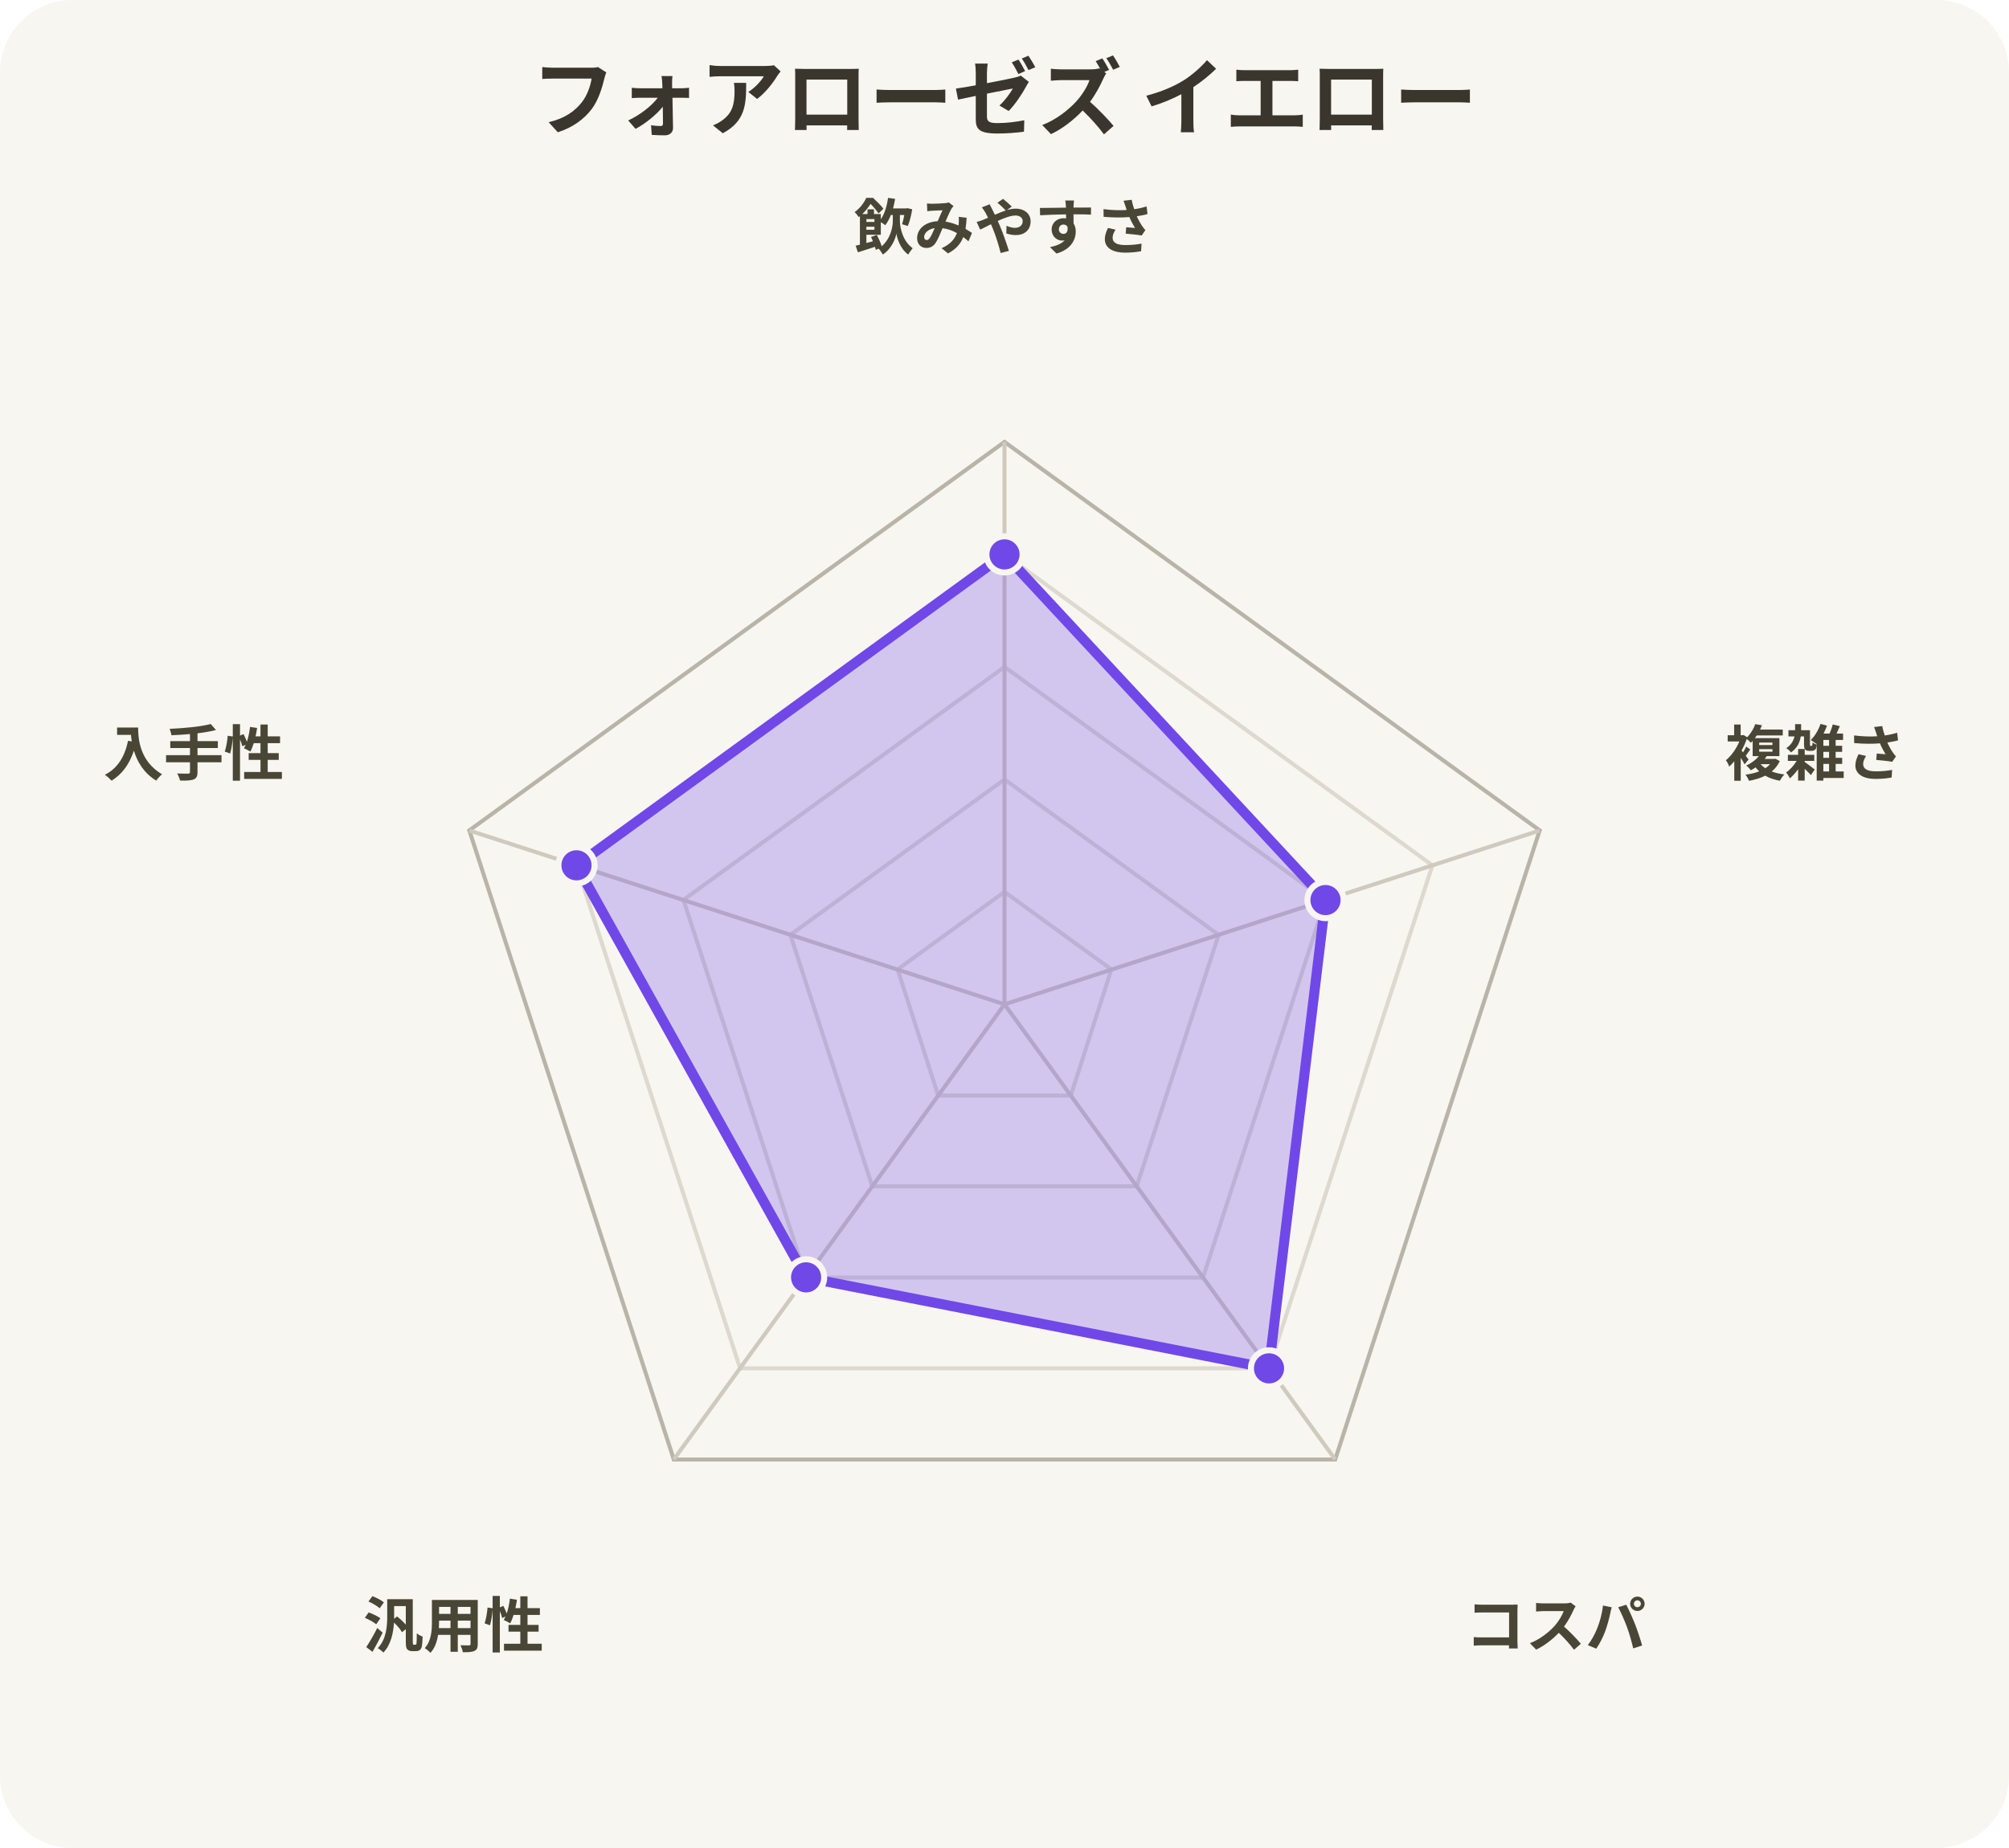
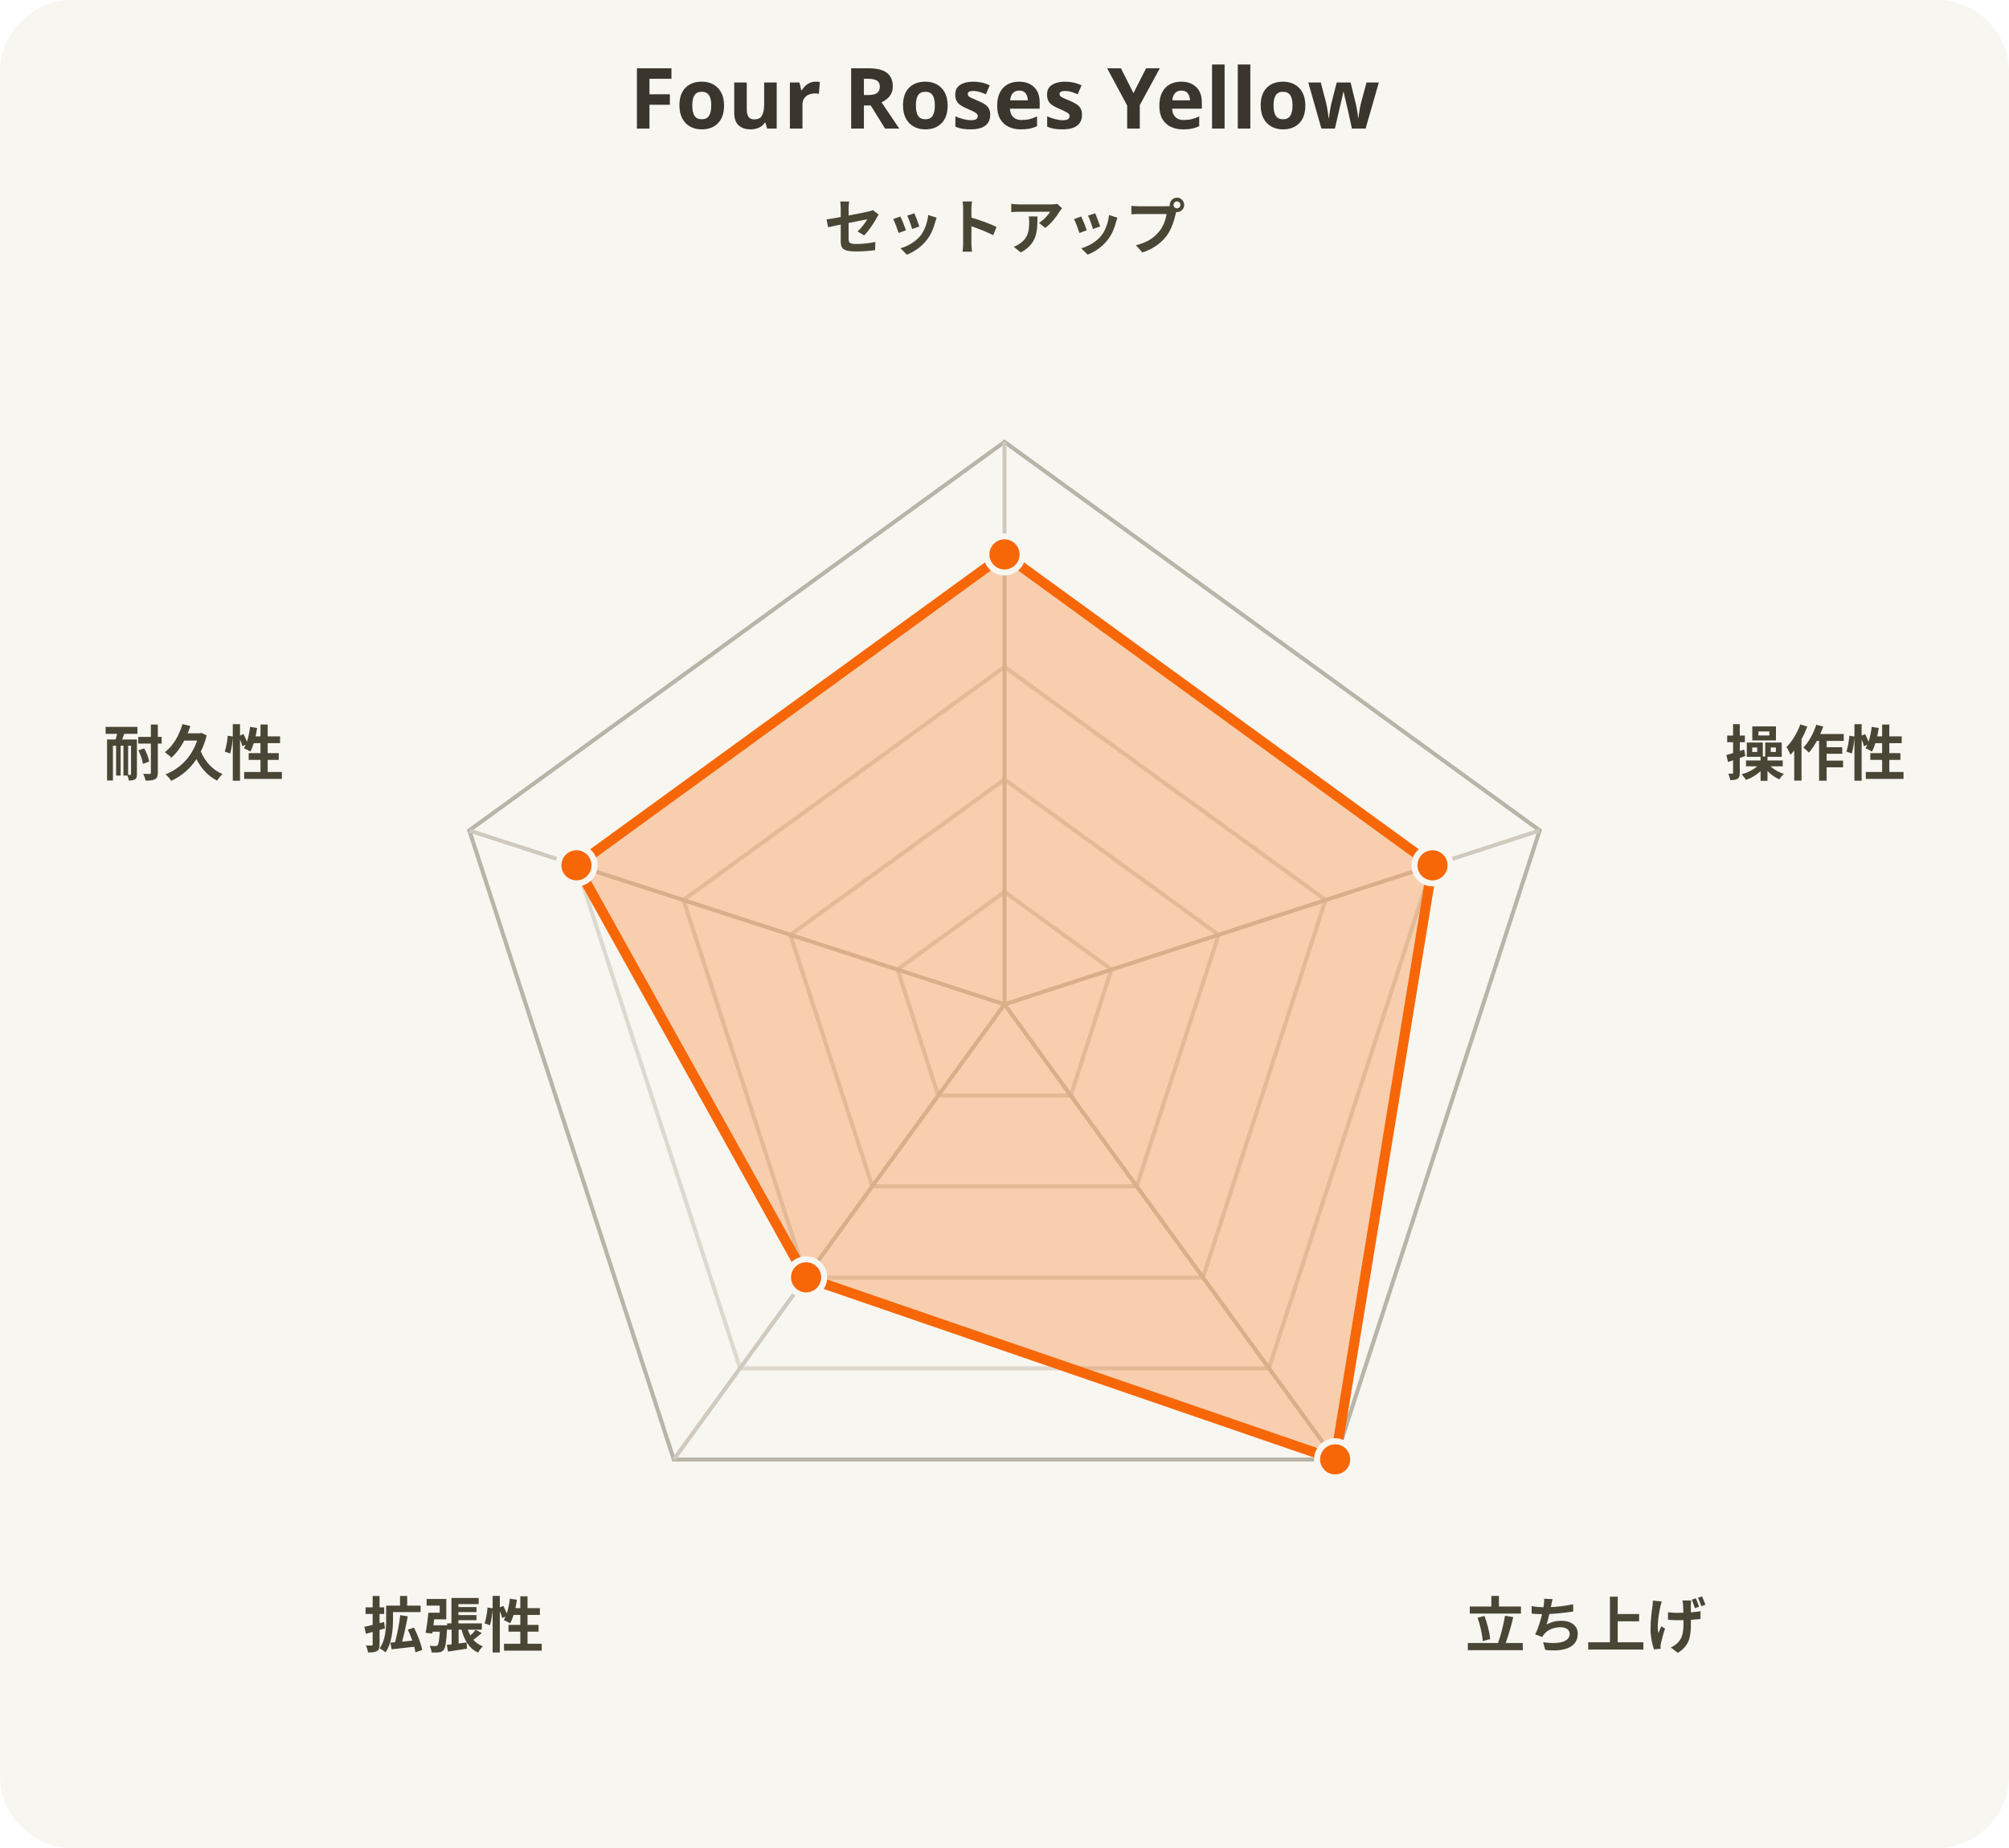
<svg xmlns="http://www.w3.org/2000/svg" viewBox="0 0 500 460" font-family="'Hiragino Sans','Noto Sans JP',sans-serif">
  <rect x="0" y="0" width="500" height="460" rx="18" fill="#F8F6F1" />
-   <text x="250" y="32" text-anchor="middle" font-size="21" font-weight="700" fill="#3A362E">フォアローゼズ イエロー</text>
+   <text x="250" y="32" text-anchor="middle" font-size="21" font-weight="700" fill="#3A362E">Four Roses Yellow</text>
  <polygon points="250.0,222.0 276.6,241.3 266.5,272.7 233.5,272.7 223.4,241.3 " fill="none" stroke="#DDD9CF" stroke-width="1" />
  <polygon points="250.0,194.0 303.3,232.7 282.9,295.3 217.1,295.3 196.7,232.7 " fill="none" stroke="#DDD9CF" stroke-width="1" />
  <polygon points="250.0,166.0 329.9,224.0 299.4,318.0 200.6,318.0 170.1,224.0 " fill="none" stroke="#DDD9CF" stroke-width="1" />
  <polygon points="250.0,138.0 356.5,215.4 315.8,340.6 184.2,340.6 143.5,215.4 " fill="none" stroke="#DDD9CF" stroke-width="1" />
  <polygon points="250.0,110.0 383.2,206.7 332.3,363.3 167.7,363.3 116.8,206.7 " fill="none" stroke="#B9B4A8" stroke-width="1" />
  <line x1="250" y1="250" x2="250" y2="110" stroke="#CFCABD" stroke-width="1" />
  <line x1="250" y1="250" x2="383.154" y2="206.74" stroke="#CFCABD" stroke-width="1" />
  <line x1="250" y1="250" x2="332.292" y2="363.26" stroke="#CFCABD" stroke-width="1" />
  <line x1="250" y1="250" x2="167.708" y2="363.26" stroke="#CFCABD" stroke-width="1" />
  <line x1="250" y1="250" x2="116.846" y2="206.74" stroke="#CFCABD" stroke-width="1" />
-   <text x="250" y="62" text-anchor="middle" font-size="15" font-weight="600" fill="#4A4636">飲みやすさ</text>
-   <text x="429.296" y="192.998" text-anchor="start" font-size="15" font-weight="600" fill="#4A4636">複雑さ</text>
-   <text x="364.628" y="410.002" text-anchor="start" font-size="15" font-weight="600" fill="#4A4636">コスパ</text>
-   <text x="135.372" y="410.002" text-anchor="end" font-size="15" font-weight="600" fill="#4A4636">汎用性</text>
-   <text x="70.704" y="192.998" text-anchor="end" font-size="15" font-weight="600" fill="#4A4636">入手性</text>
-   <polygon points="250.0,138.0 329.9,224.0 315.8,340.6 200.6,318.0 143.5,215.4 " fill="#7048E8" fill-opacity="0.28" stroke="#7048E8" stroke-width="2.5" stroke-linejoin="round" />
-   <circle cx="250" cy="138" r="4.5" fill="#7048E8" stroke="#F8F6F1" stroke-width="1.5" />
-   <circle cx="329.892" cy="224.044" r="4.5" fill="#7048E8" stroke="#F8F6F1" stroke-width="1.5" />
-   <circle cx="315.834" cy="340.608" r="4.5" fill="#7048E8" stroke="#F8F6F1" stroke-width="1.5" />
-   <circle cx="200.625" cy="317.956" r="4.5" fill="#7048E8" stroke="#F8F6F1" stroke-width="1.5" />
-   <circle cx="143.477" cy="215.392" r="4.5" fill="#7048E8" stroke="#F8F6F1" stroke-width="1.5" />
+   <text x="250" y="62" text-anchor="middle" font-size="15" font-weight="600" fill="#4A4636">セットアップ</text>
+   <text x="429.296" y="192.998" text-anchor="start" font-size="15" font-weight="600" fill="#4A4636">操作性</text>
+   <text x="364.628" y="410.002" text-anchor="start" font-size="15" font-weight="600" fill="#4A4636">立ち上げ</text>
+   <text x="135.372" y="410.002" text-anchor="end" font-size="15" font-weight="600" fill="#4A4636">拡張性</text>
+   <text x="70.704" y="192.998" text-anchor="end" font-size="15" font-weight="600" fill="#4A4636">耐久性</text>
+   <polygon points="250.0,138.0 356.5,215.4 332.3,363.3 200.6,318.0 143.5,215.4" fill="#F76707" fill-opacity="0.28" stroke="#F76707" stroke-width="2.5" stroke-linejoin="round" />
+   <circle cx="250" cy="138" r="4.5" fill="#F76707" stroke="#F8F6F1" stroke-width="1.5" />
+   <circle cx="356.523" cy="215.392" r="4.5" fill="#F76707" stroke="#F8F6F1" stroke-width="1.5" />
+   <circle cx="332.292" cy="363.26" r="4.5" fill="#F76707" stroke="#F8F6F1" stroke-width="1.5" />
+   <circle cx="200.625" cy="317.956" r="4.5" fill="#F76707" stroke="#F8F6F1" stroke-width="1.5" />
+   <circle cx="143.477" cy="215.392" r="4.5" fill="#F76707" stroke="#F8F6F1" stroke-width="1.5" />
</svg>
